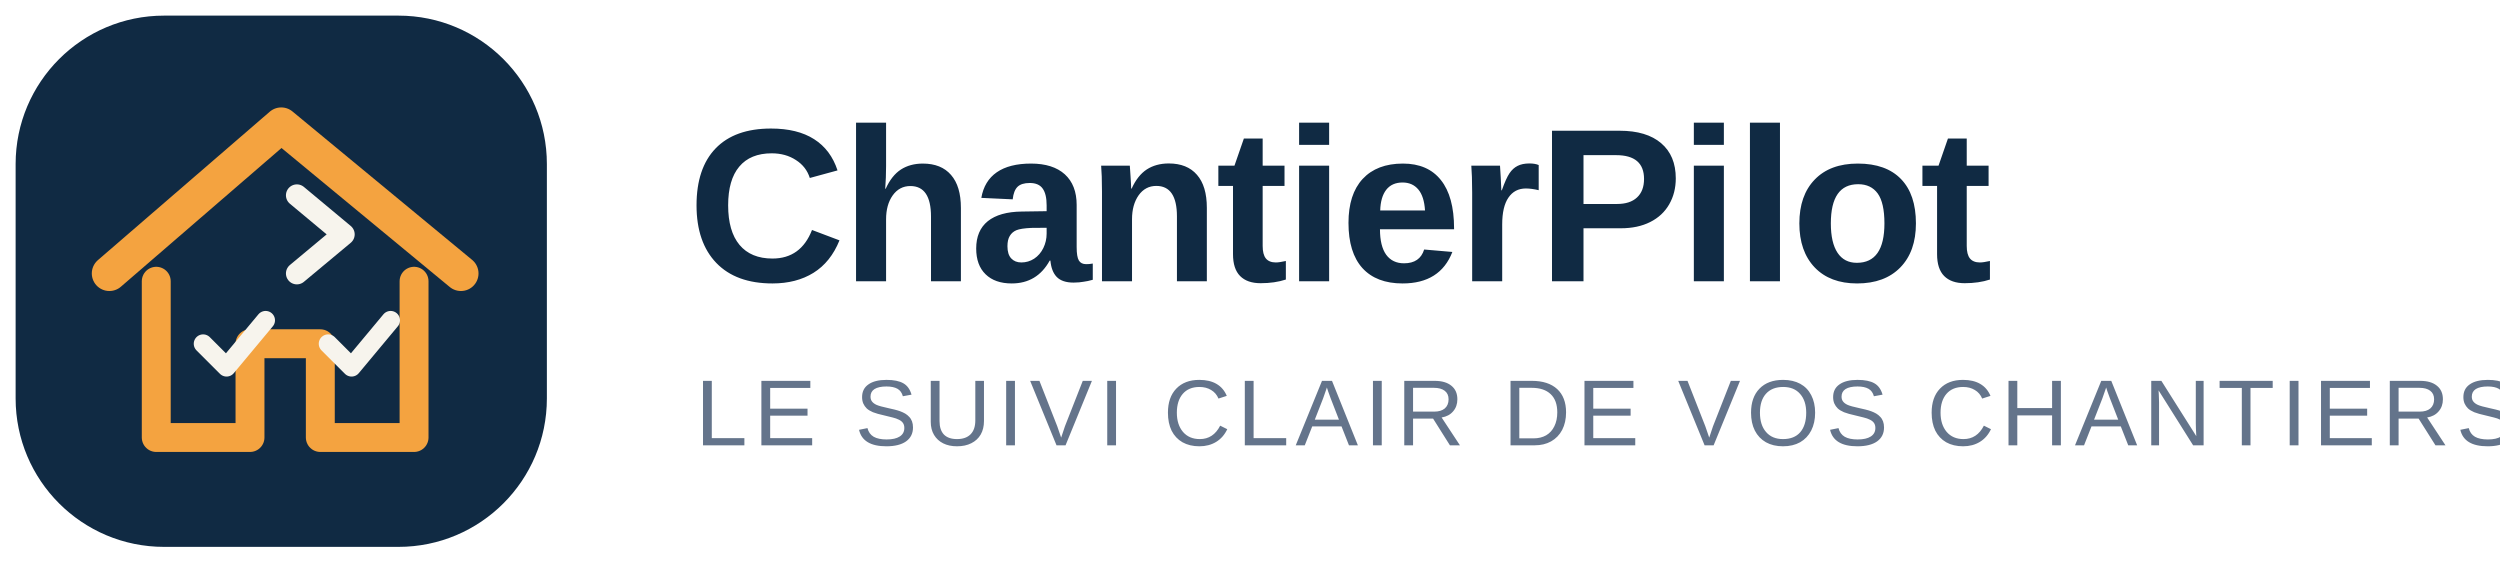
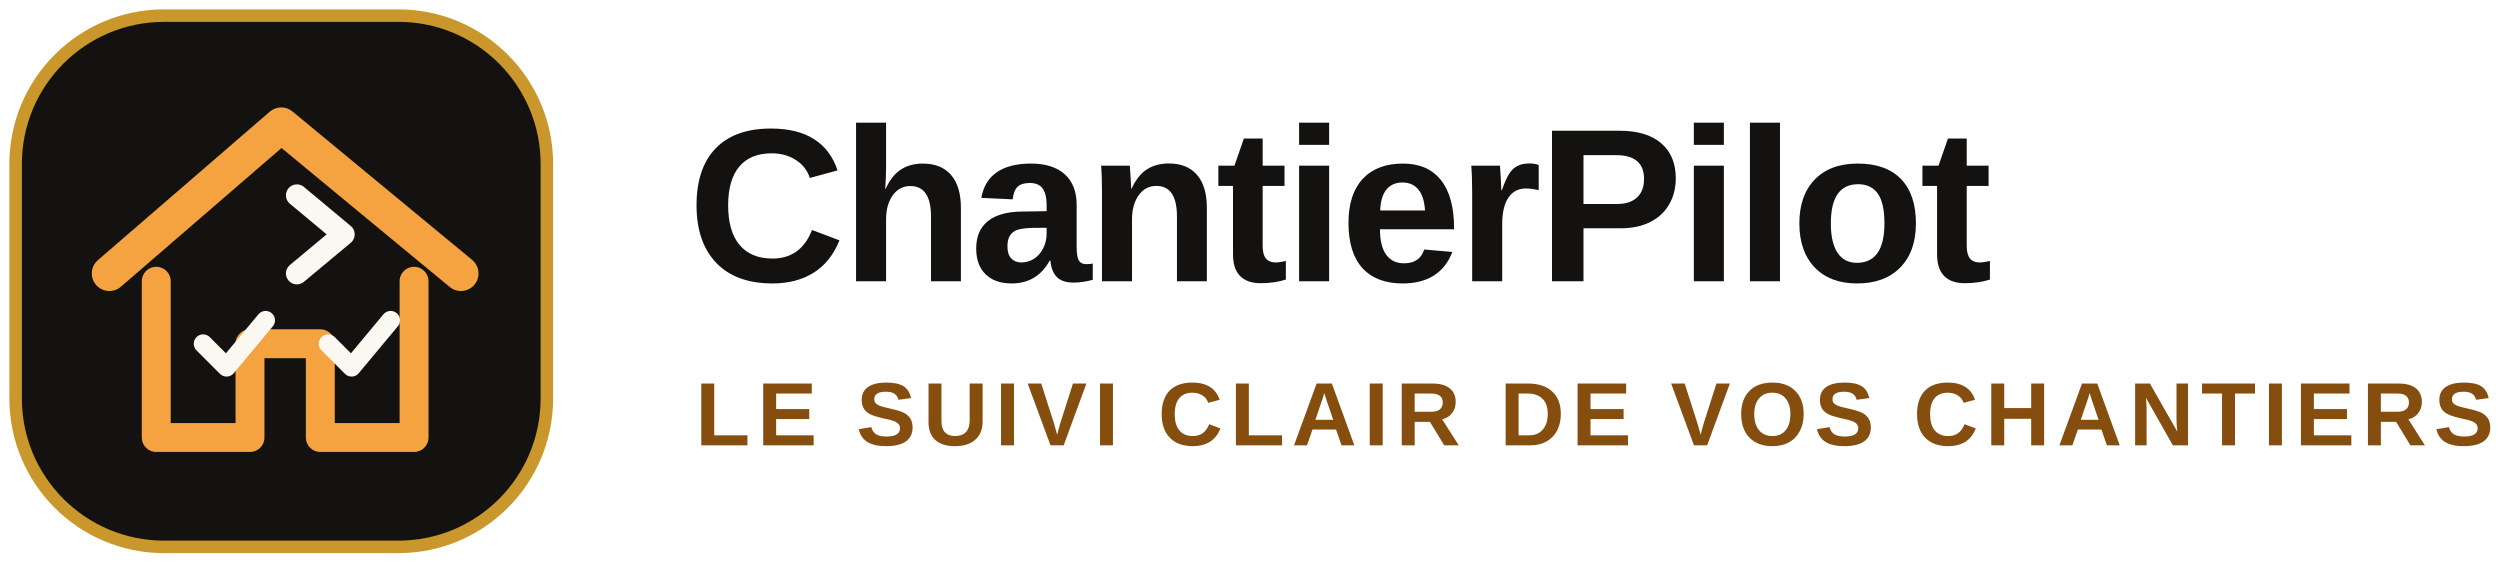
<svg xmlns="http://www.w3.org/2000/svg" viewBox="0 0 320 72" role="img" aria-labelledby="title">
-   <rect x="2" y="2" width="68" height="68" rx="19" fill="#102a43" />
+   <rect x="2" y="2" width="68" height="68" rx="19" fill="#141210" stroke="#c9972b" stroke-width="1.6" />
  <path d="M14 35 36 16l23 19" fill="none" stroke="#f4a340" stroke-width="4.5" stroke-linecap="round" stroke-linejoin="round" />
  <path d="M20 36v20h12V44h9v12h12V36" fill="none" stroke="#f4a340" stroke-width="3.7" stroke-linecap="round" stroke-linejoin="round" />
-   <path d="m26 44 3 3 5-6m8 3 3 3 5-6" fill="none" stroke="#f7f4ed" stroke-width="2.4" stroke-linecap="round" stroke-linejoin="round" />
-   <path d="m38 25 6 5-6 5" fill="none" stroke="#f7f4ed" stroke-width="2.8" stroke-linecap="round" stroke-linejoin="round" />
-   <text x="88" y="36" fill="#102a43" font-family="Arial,sans-serif" font-size="28" font-weight="700" letter-spacing="-.6">ChantierPilot</text>
-   <text x="89" y="57" fill="#64748b" font-family="Arial,sans-serif" font-size="12" letter-spacing=".8">LE SUIVI CLAIR DE VOS CHANTIERS</text>
+   <path d="m26 44 3 3 5-6m8 3 3 3 5-6" fill="none" stroke="#fbf8f1" stroke-width="2.4" stroke-linecap="round" stroke-linejoin="round" />
+   <path d="m38 25 6 5-6 5" fill="none" stroke="#fbf8f1" stroke-width="2.8" stroke-linecap="round" stroke-linejoin="round" />
+   <text x="88" y="36" fill="#141210" font-family="Arial,sans-serif" font-size="28" font-weight="700" letter-spacing="-.6">ChantierPilot</text>
+   <text x="89" y="57" fill="#854d0e" font-family="Arial,sans-serif" font-size="11.5" font-weight="700" letter-spacing=".9">LE SUIVI CLAIR DE VOS CHANTIERS</text>
</svg>
